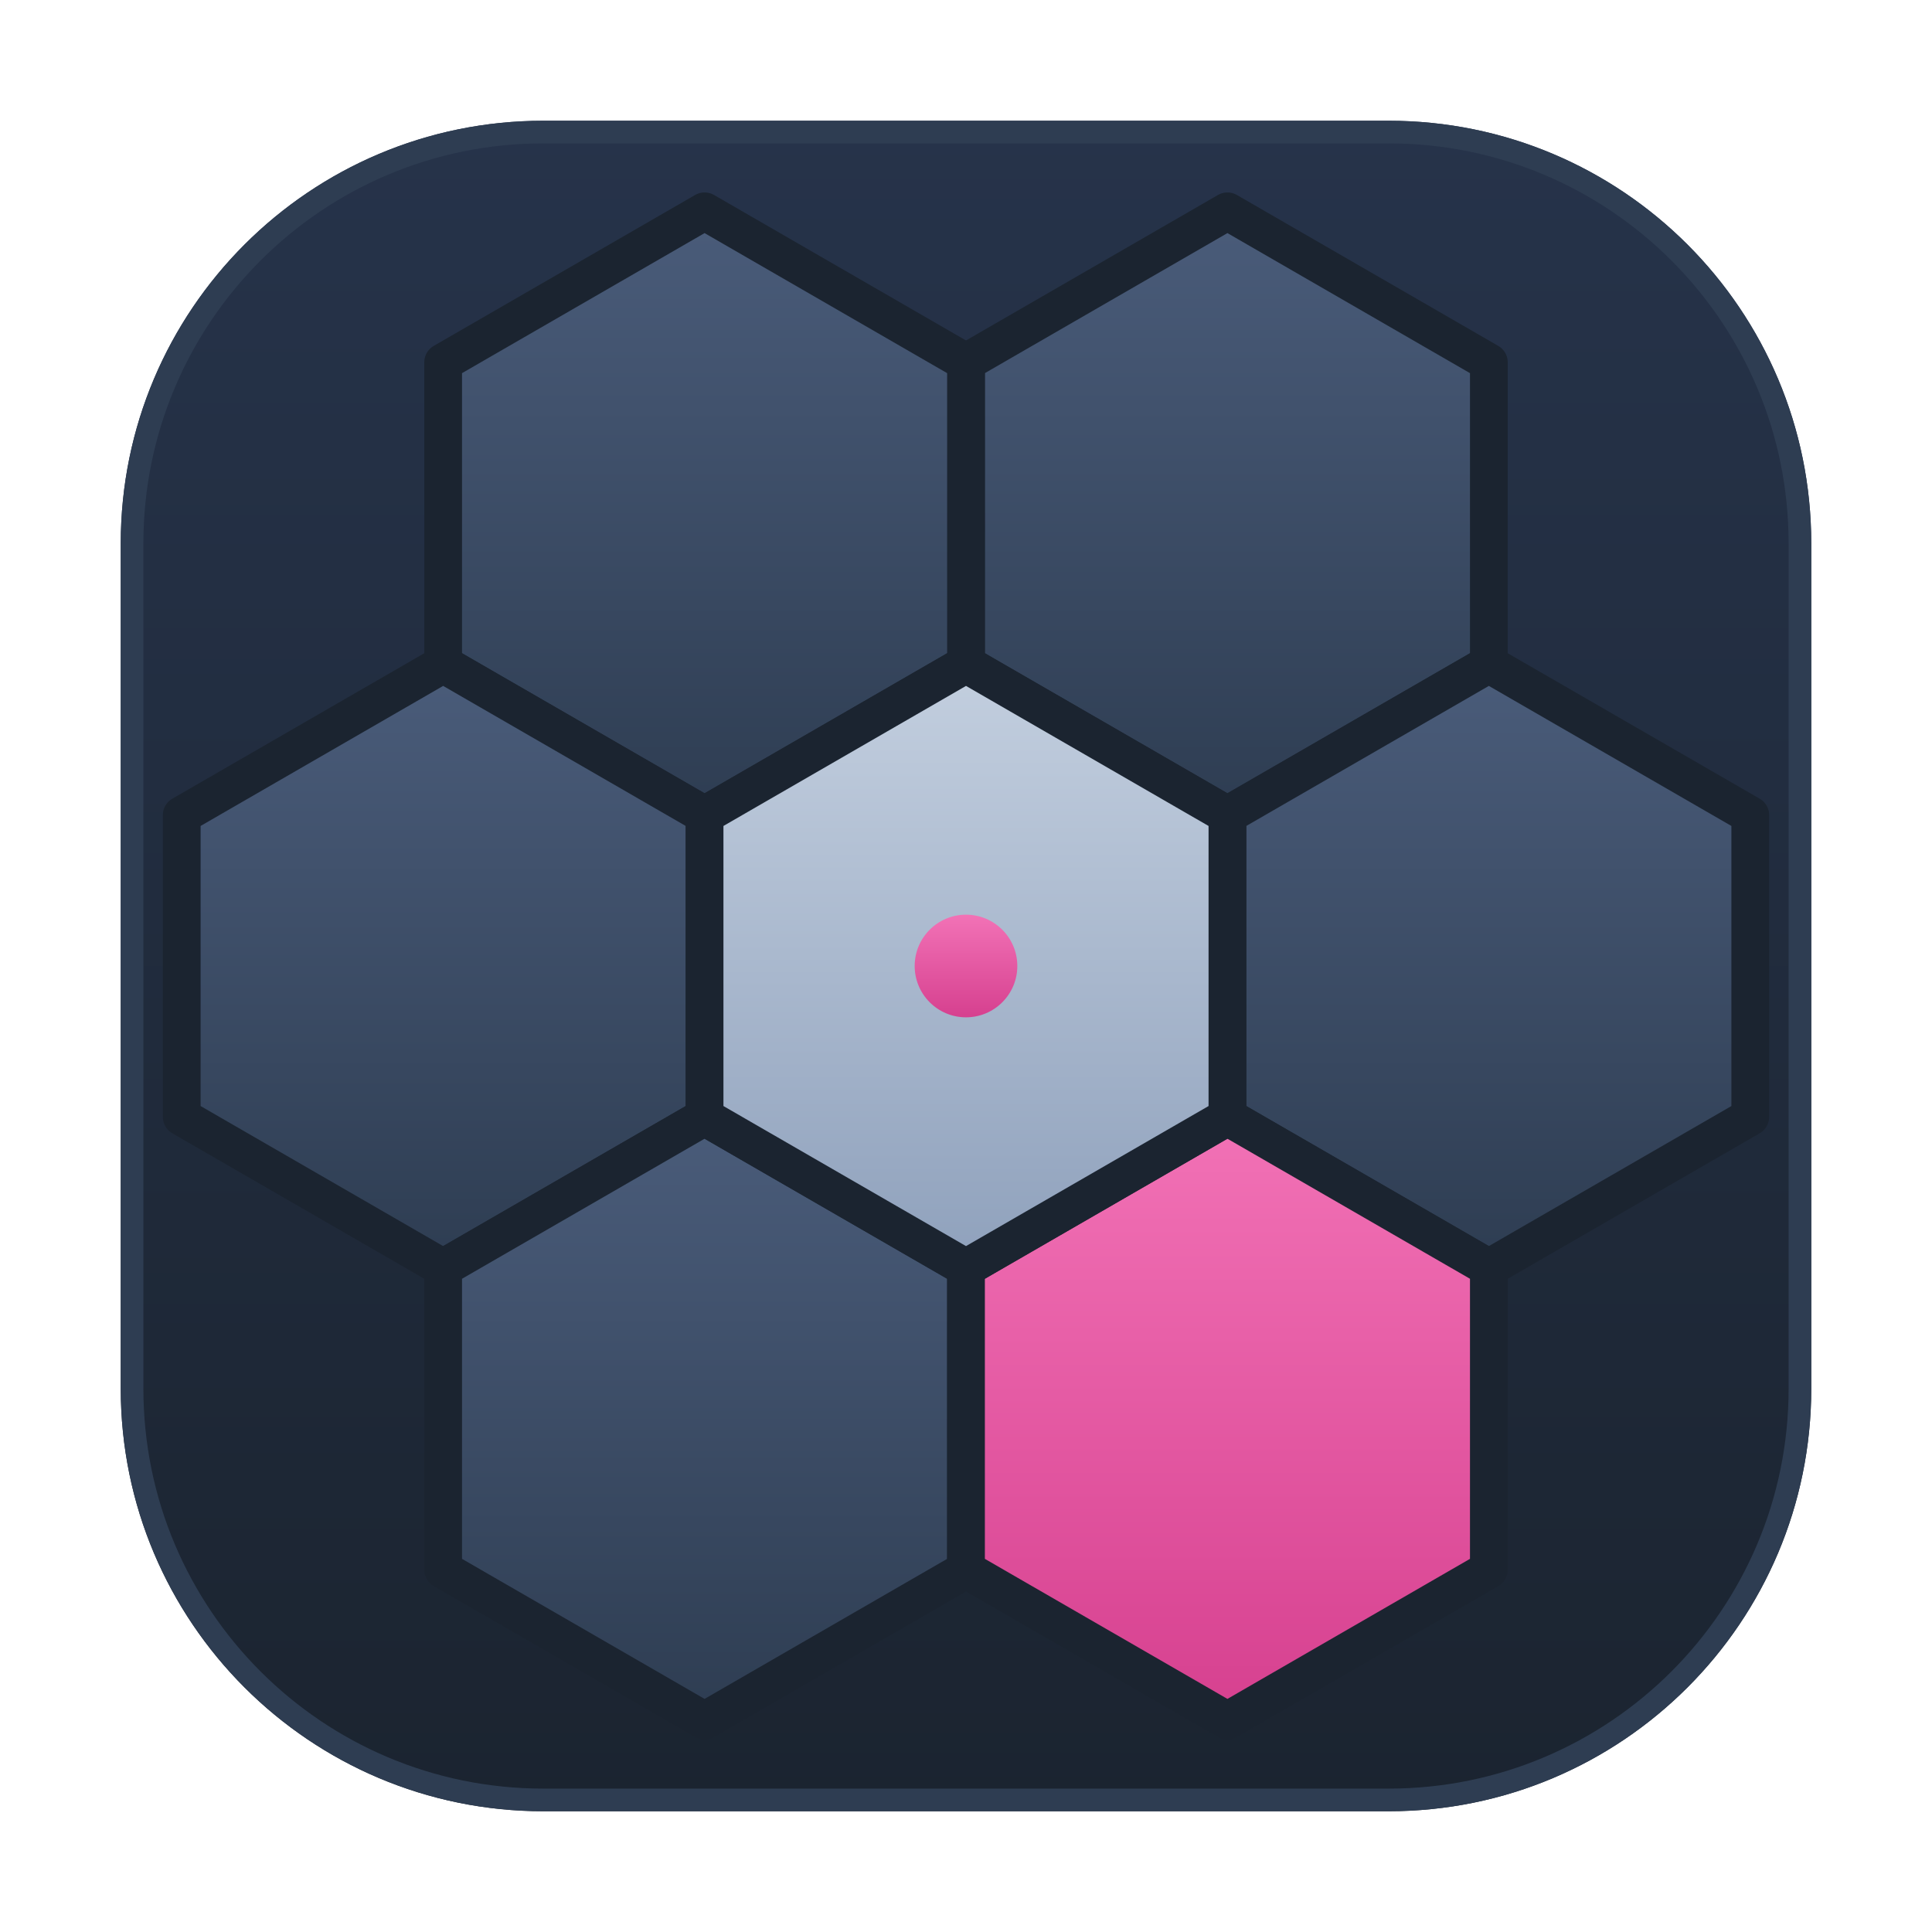
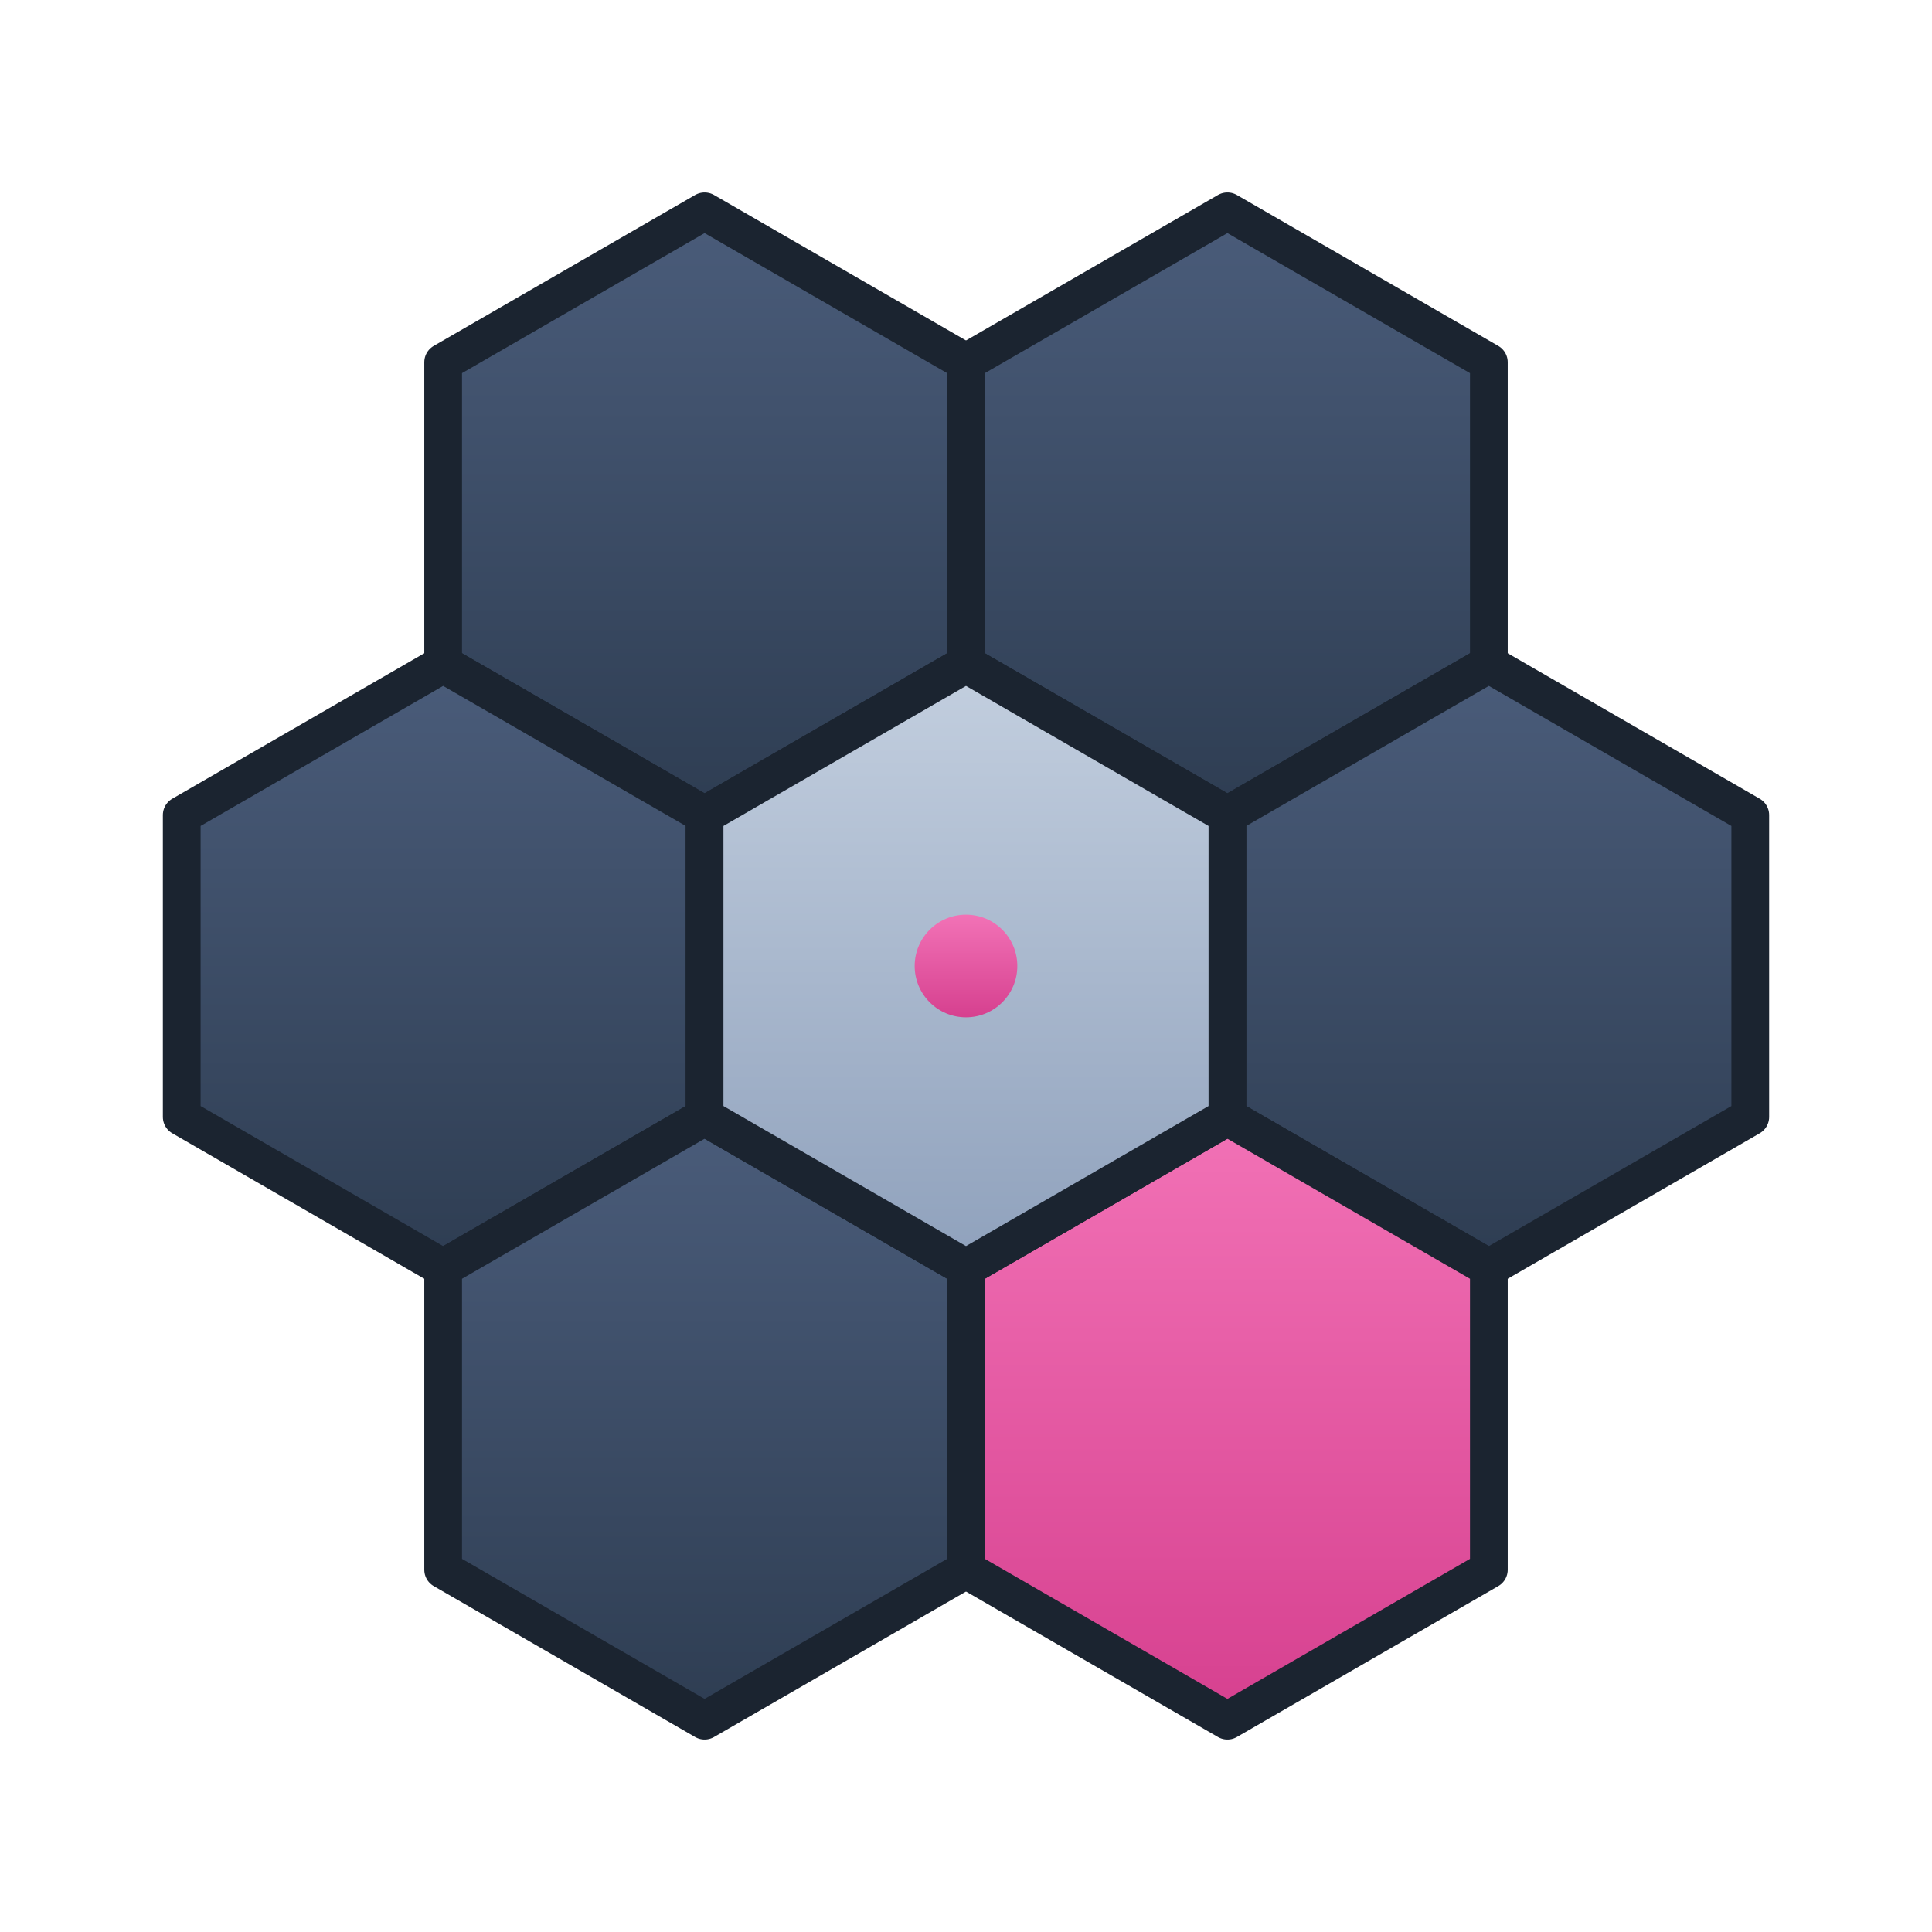
<svg xmlns="http://www.w3.org/2000/svg" viewBox="0 0 128 128" width="128" height="128" role="img" aria-label="agnostic-code-metrics compact mark: a six-cell honeycomb around a composite score">
  <defs>
    <linearGradient id="t" x1="0" y1="0" x2="0" y2="1">
      <stop offset="0" stop-color="#26334A" />
      <stop offset="1" stop-color="#1B2430" />
    </linearGradient>
    <linearGradient id="b" x1="0" y1="0" x2="0" y2="1">
      <stop offset="0" stop-color="#C3CFDF" />
      <stop offset="1" stop-color="#8FA1BC" />
    </linearGradient>
    <linearGradient id="a" x1="0" y1="1" x2="0" y2="0">
      <stop offset="0" stop-color="#D6408F" />
      <stop offset="1" stop-color="#F272B6" />
    </linearGradient>
    <linearGradient id="c" x1="0" y1="0" x2="0" y2="1">
      <stop offset="0" stop-color="#4A5C7A" />
      <stop offset="1" stop-color="#2E3D52" />
    </linearGradient>
  </defs>
-   <rect x="8" y="8" width="112" height="112" rx="28" fill="url(#t)" />
-   <rect x="8.75" y="8.75" width="110.5" height="110.5" rx="27.25" fill="none" stroke="#2E3D52" stroke-width="1.5" />
  <g stroke="#1B2430" stroke-width="2.5" stroke-linejoin="round">
    <path d="M81.32 14 L64 24 L64 44 L81.32 54 L98.64 44 L98.64 24 Z" fill="url(#c)" />
    <path d="M46.68 14 L29.36 24 L29.36 44 L46.68 54 L64 44 L64 24 Z" fill="url(#c)" />
    <path d="M29.36 44 L12.04 54 L12.04 74 L29.36 84 L46.68 74 L46.68 54 Z" fill="url(#c)" />
    <path d="M98.64 44 L81.32 54 L81.32 74 L98.64 84 L115.96 74 L115.96 54 Z" fill="url(#c)" />
    <path d="M46.68 74 L29.36 84 L29.36 104 L46.68 114 L64 104 L64 84 Z" fill="url(#c)" />
    <path d="M81.32 74 L64 84 L64 104 L81.32 114 L98.64 104 L98.64 84 Z" fill="url(#a)" />
    <path d="M64 44 L46.68 54 L46.68 74 L64 84 L81.32 74 L81.32 54 Z" fill="url(#b)" />
  </g>
  <circle cx="64" cy="64" r="3.4" fill="url(#a)" />
</svg>
